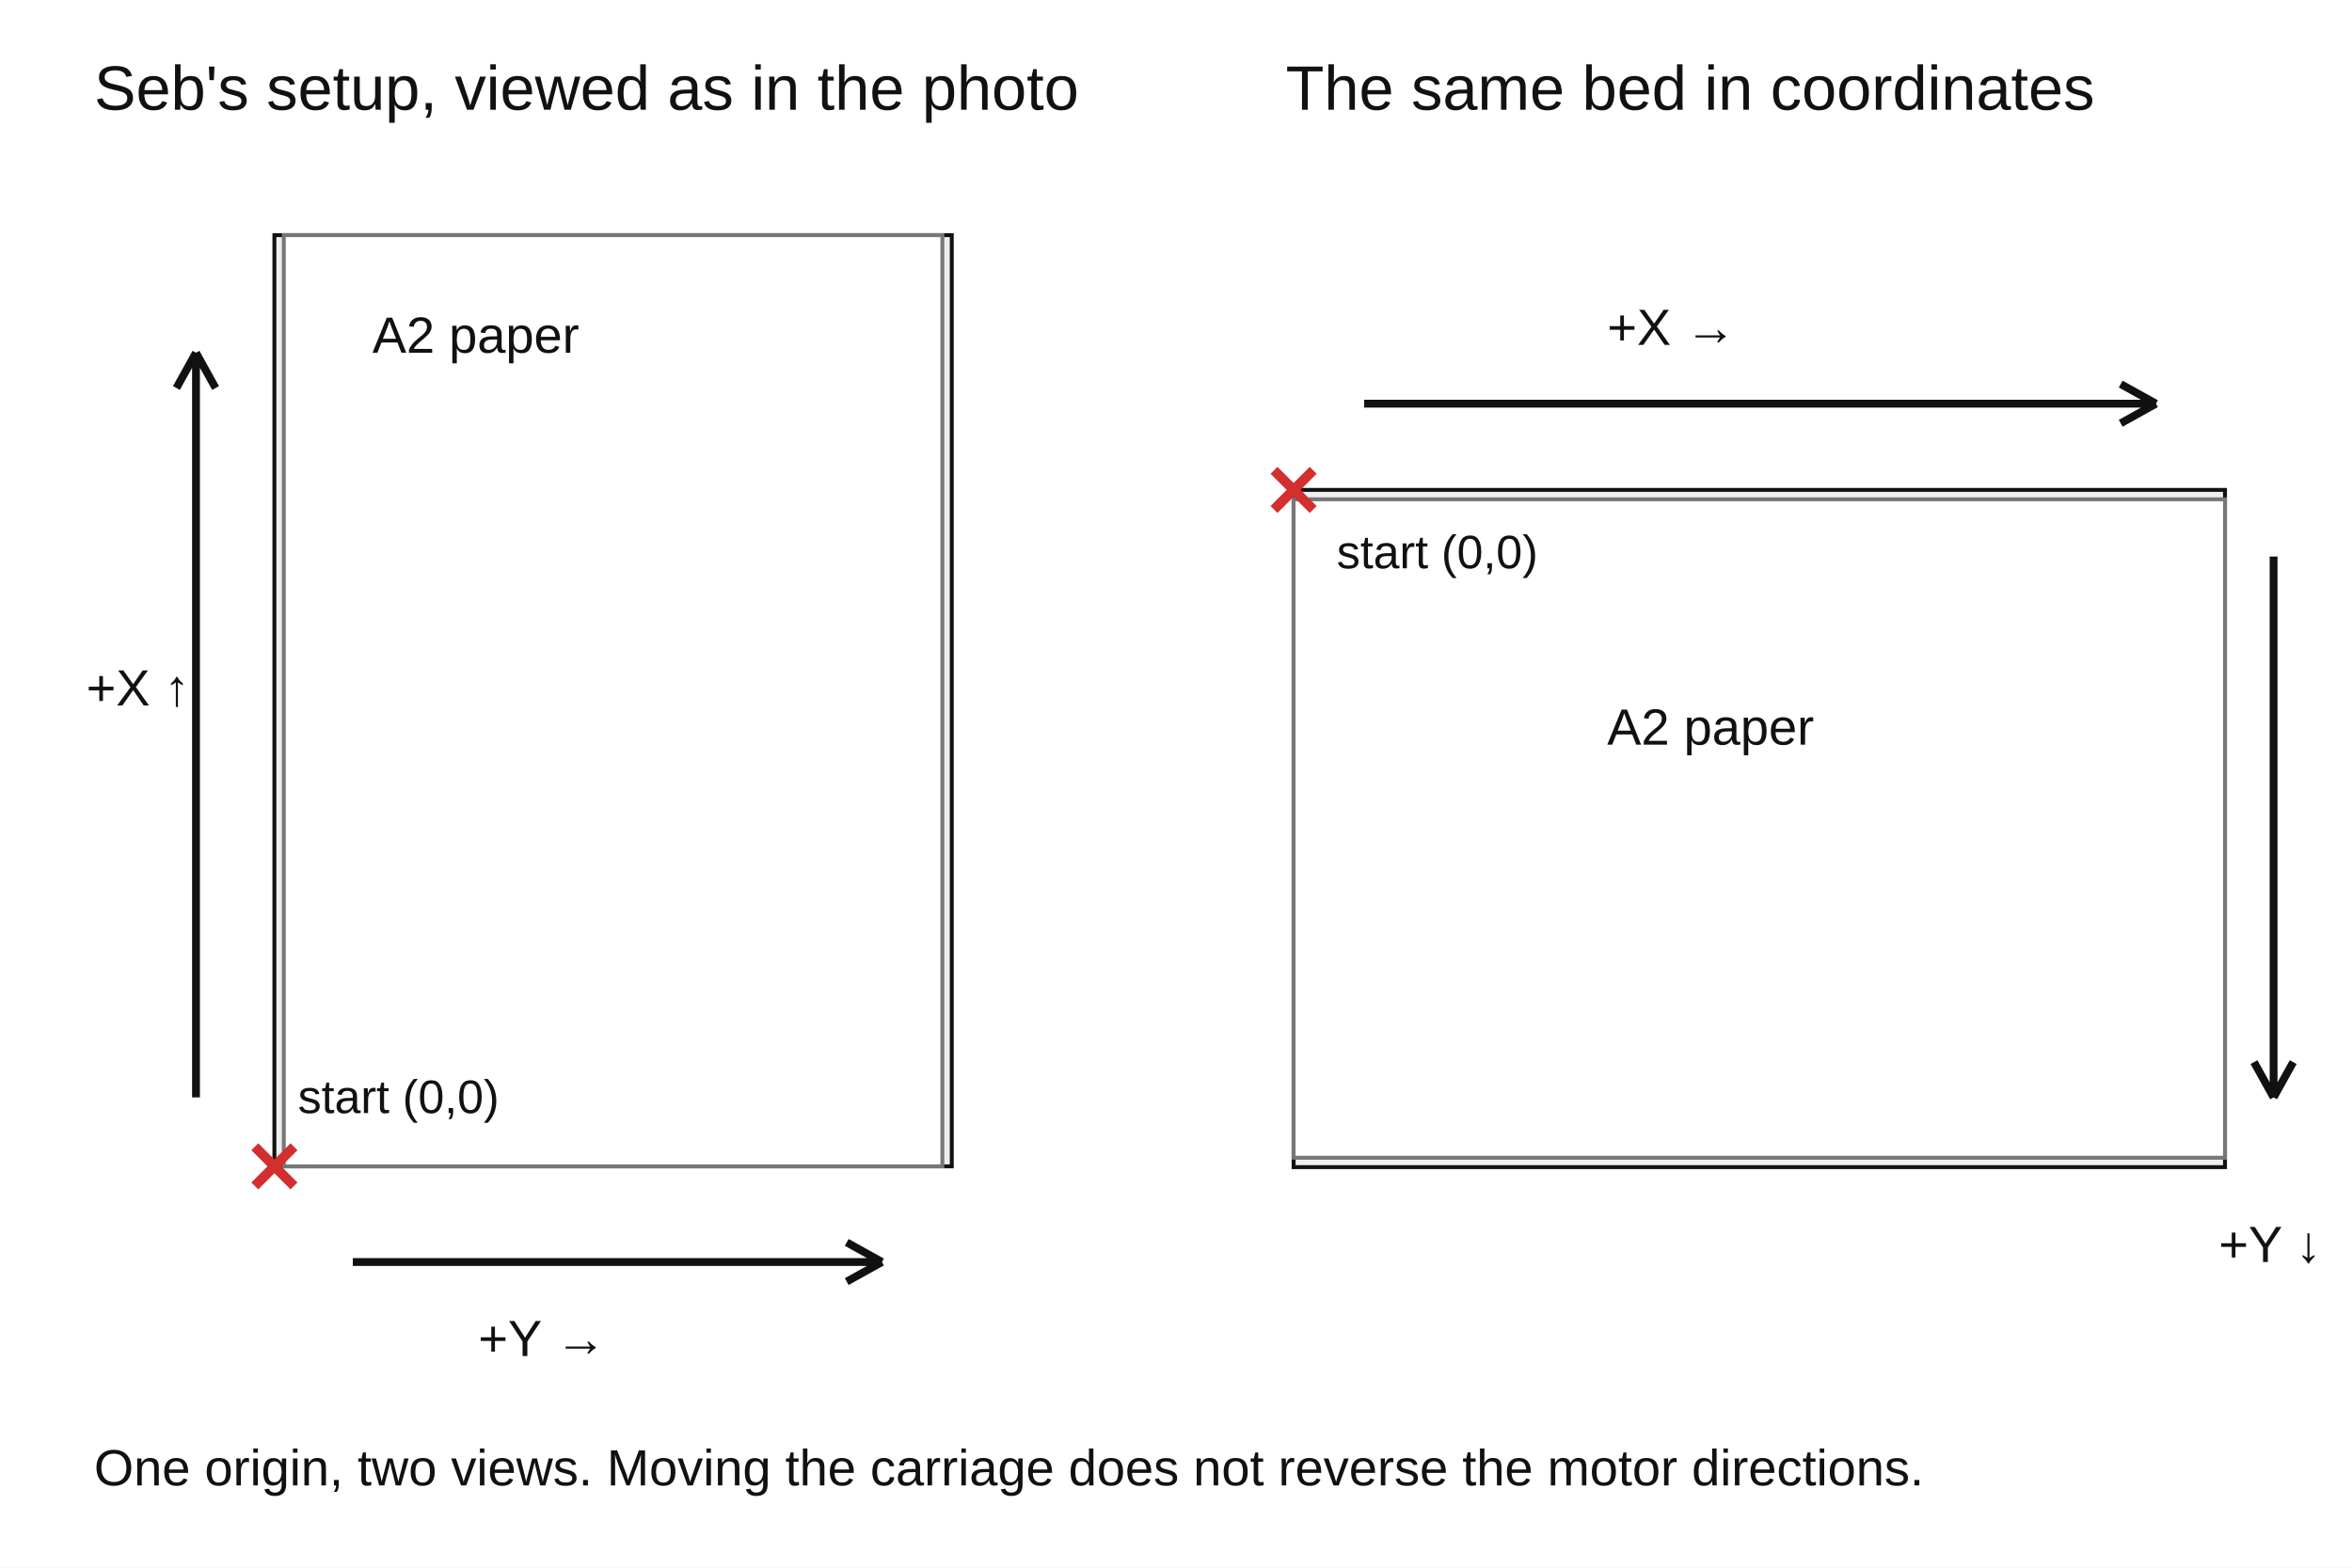
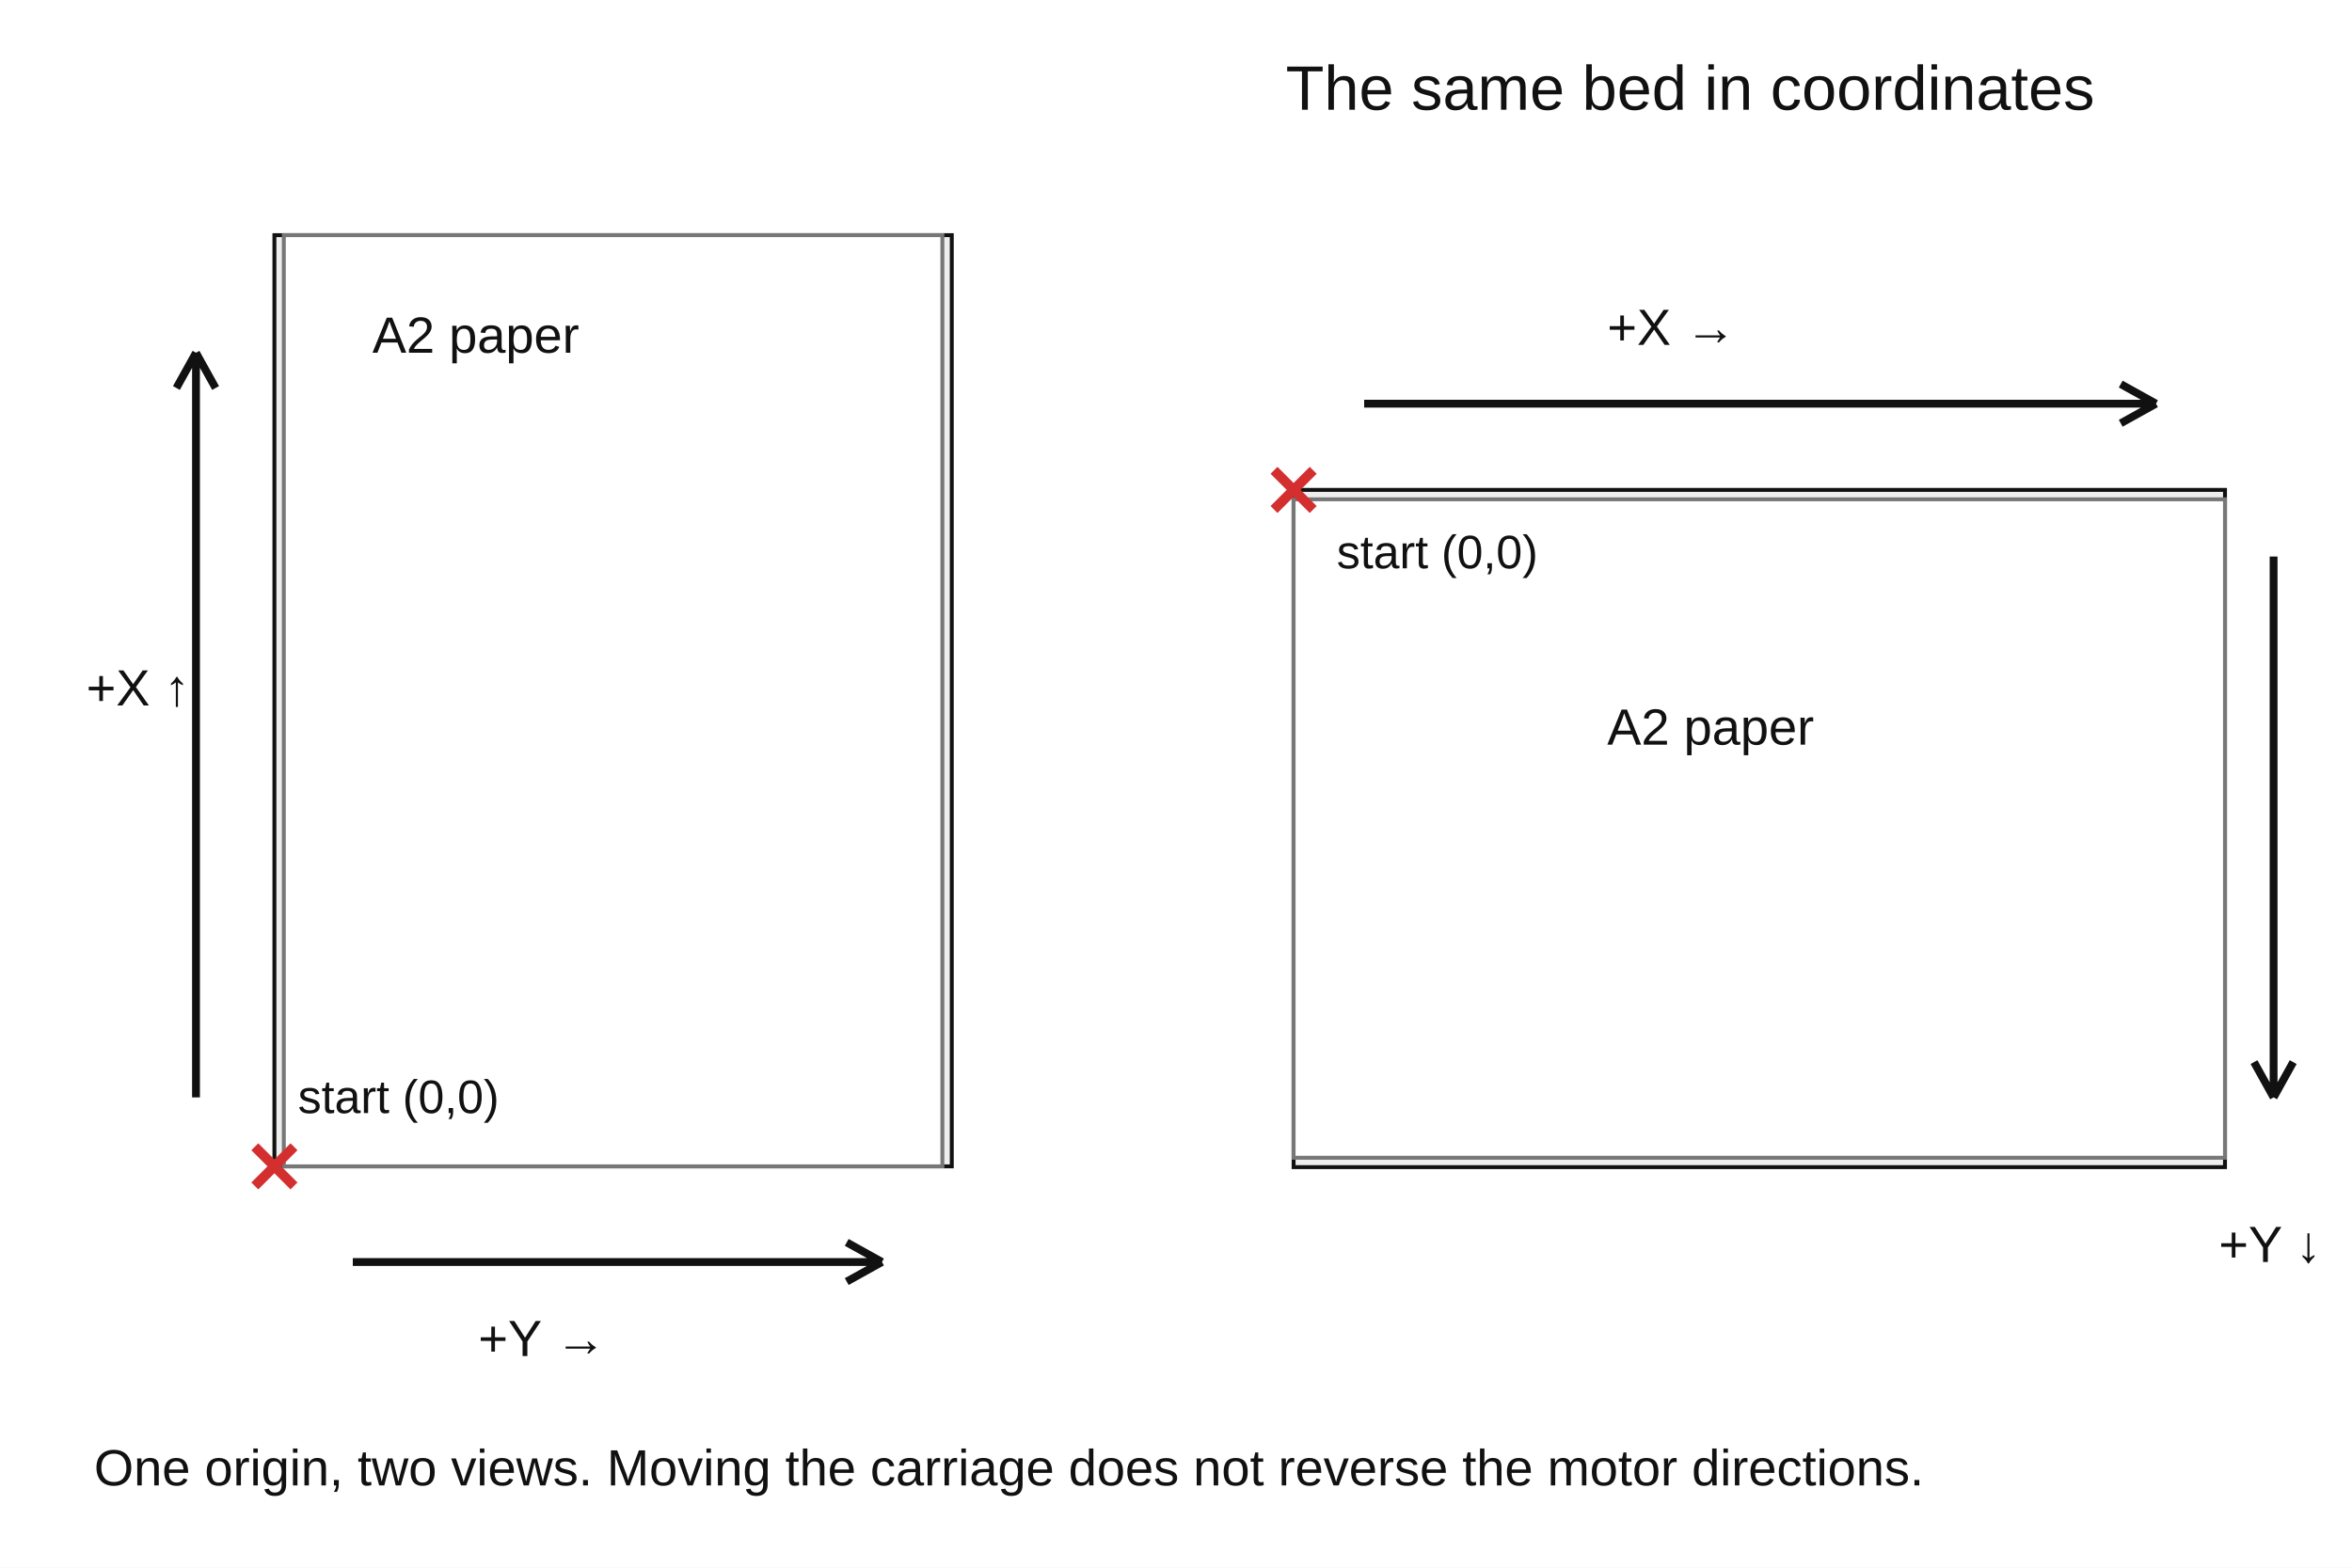
<svg xmlns="http://www.w3.org/2000/svg" width="600" height="400" viewBox="0 0 600 400" role="img" aria-labelledby="title desc">
  <rect width="600" height="400" fill="#fff" />
  <g font-family="Arial,sans-serif" fill="#111">
-     <text x="24" y="28" font-size="16">Seb's setup, viewed as in the photo</text>
    <text x="328" y="28" font-size="16">The same bed in coordinates</text>
    <rect x="70" y="60" width="172.8" height="237.6" fill="#eee" stroke="#111" />
    <rect x="72.4" y="60" width="168" height="237.6" fill="#fff" stroke="#777" />
    <path d="M65 292.6 l10 10 m-10 0 l10 -10" fill="none" stroke="#d32f2f" stroke-width="2.5" />
    <path d="M50 280 V90 M50 90 l-5 9 m5 -9 l5 9 M90 322 H225 M225 322 l-9 -5 m9 5 l-9 5" fill="none" stroke="#111" stroke-width="2" />
    <text x="22" y="180" font-size="13">+X ↑</text>
    <text x="122" y="346" font-size="13">+Y →</text>
    <text x="76" y="284" font-size="12">start (0,0)</text>
    <text x="95" y="90" font-size="13">A2 paper</text>
    <rect x="330" y="125" width="237.6" height="172.8" fill="#eee" stroke="#111" />
    <rect x="330" y="127.4" width="237.6" height="168" fill="#fff" stroke="#777" />
    <path d="M325 120 l10 10 m-10 0 l10 -10" fill="none" stroke="#d32f2f" stroke-width="2.5" />
    <path d="M348 103 H550 M550 103 l-9 -5 m9 5 l-9 5 M580 142 V280 M580 280 l-5 -9 m5 9 l5 -9" fill="none" stroke="#111" stroke-width="2" />
    <text x="410" y="88" font-size="13">+X →</text>
    <text x="566" y="322" font-size="13">+Y ↓</text>
    <text x="341" y="145" font-size="12">start (0,0)</text>
    <text x="410" y="190" font-size="13">A2 paper</text>
    <text x="24" y="379" font-size="13">One origin, two views. Moving the carriage does not reverse the motor directions.</text>
  </g>
</svg>
